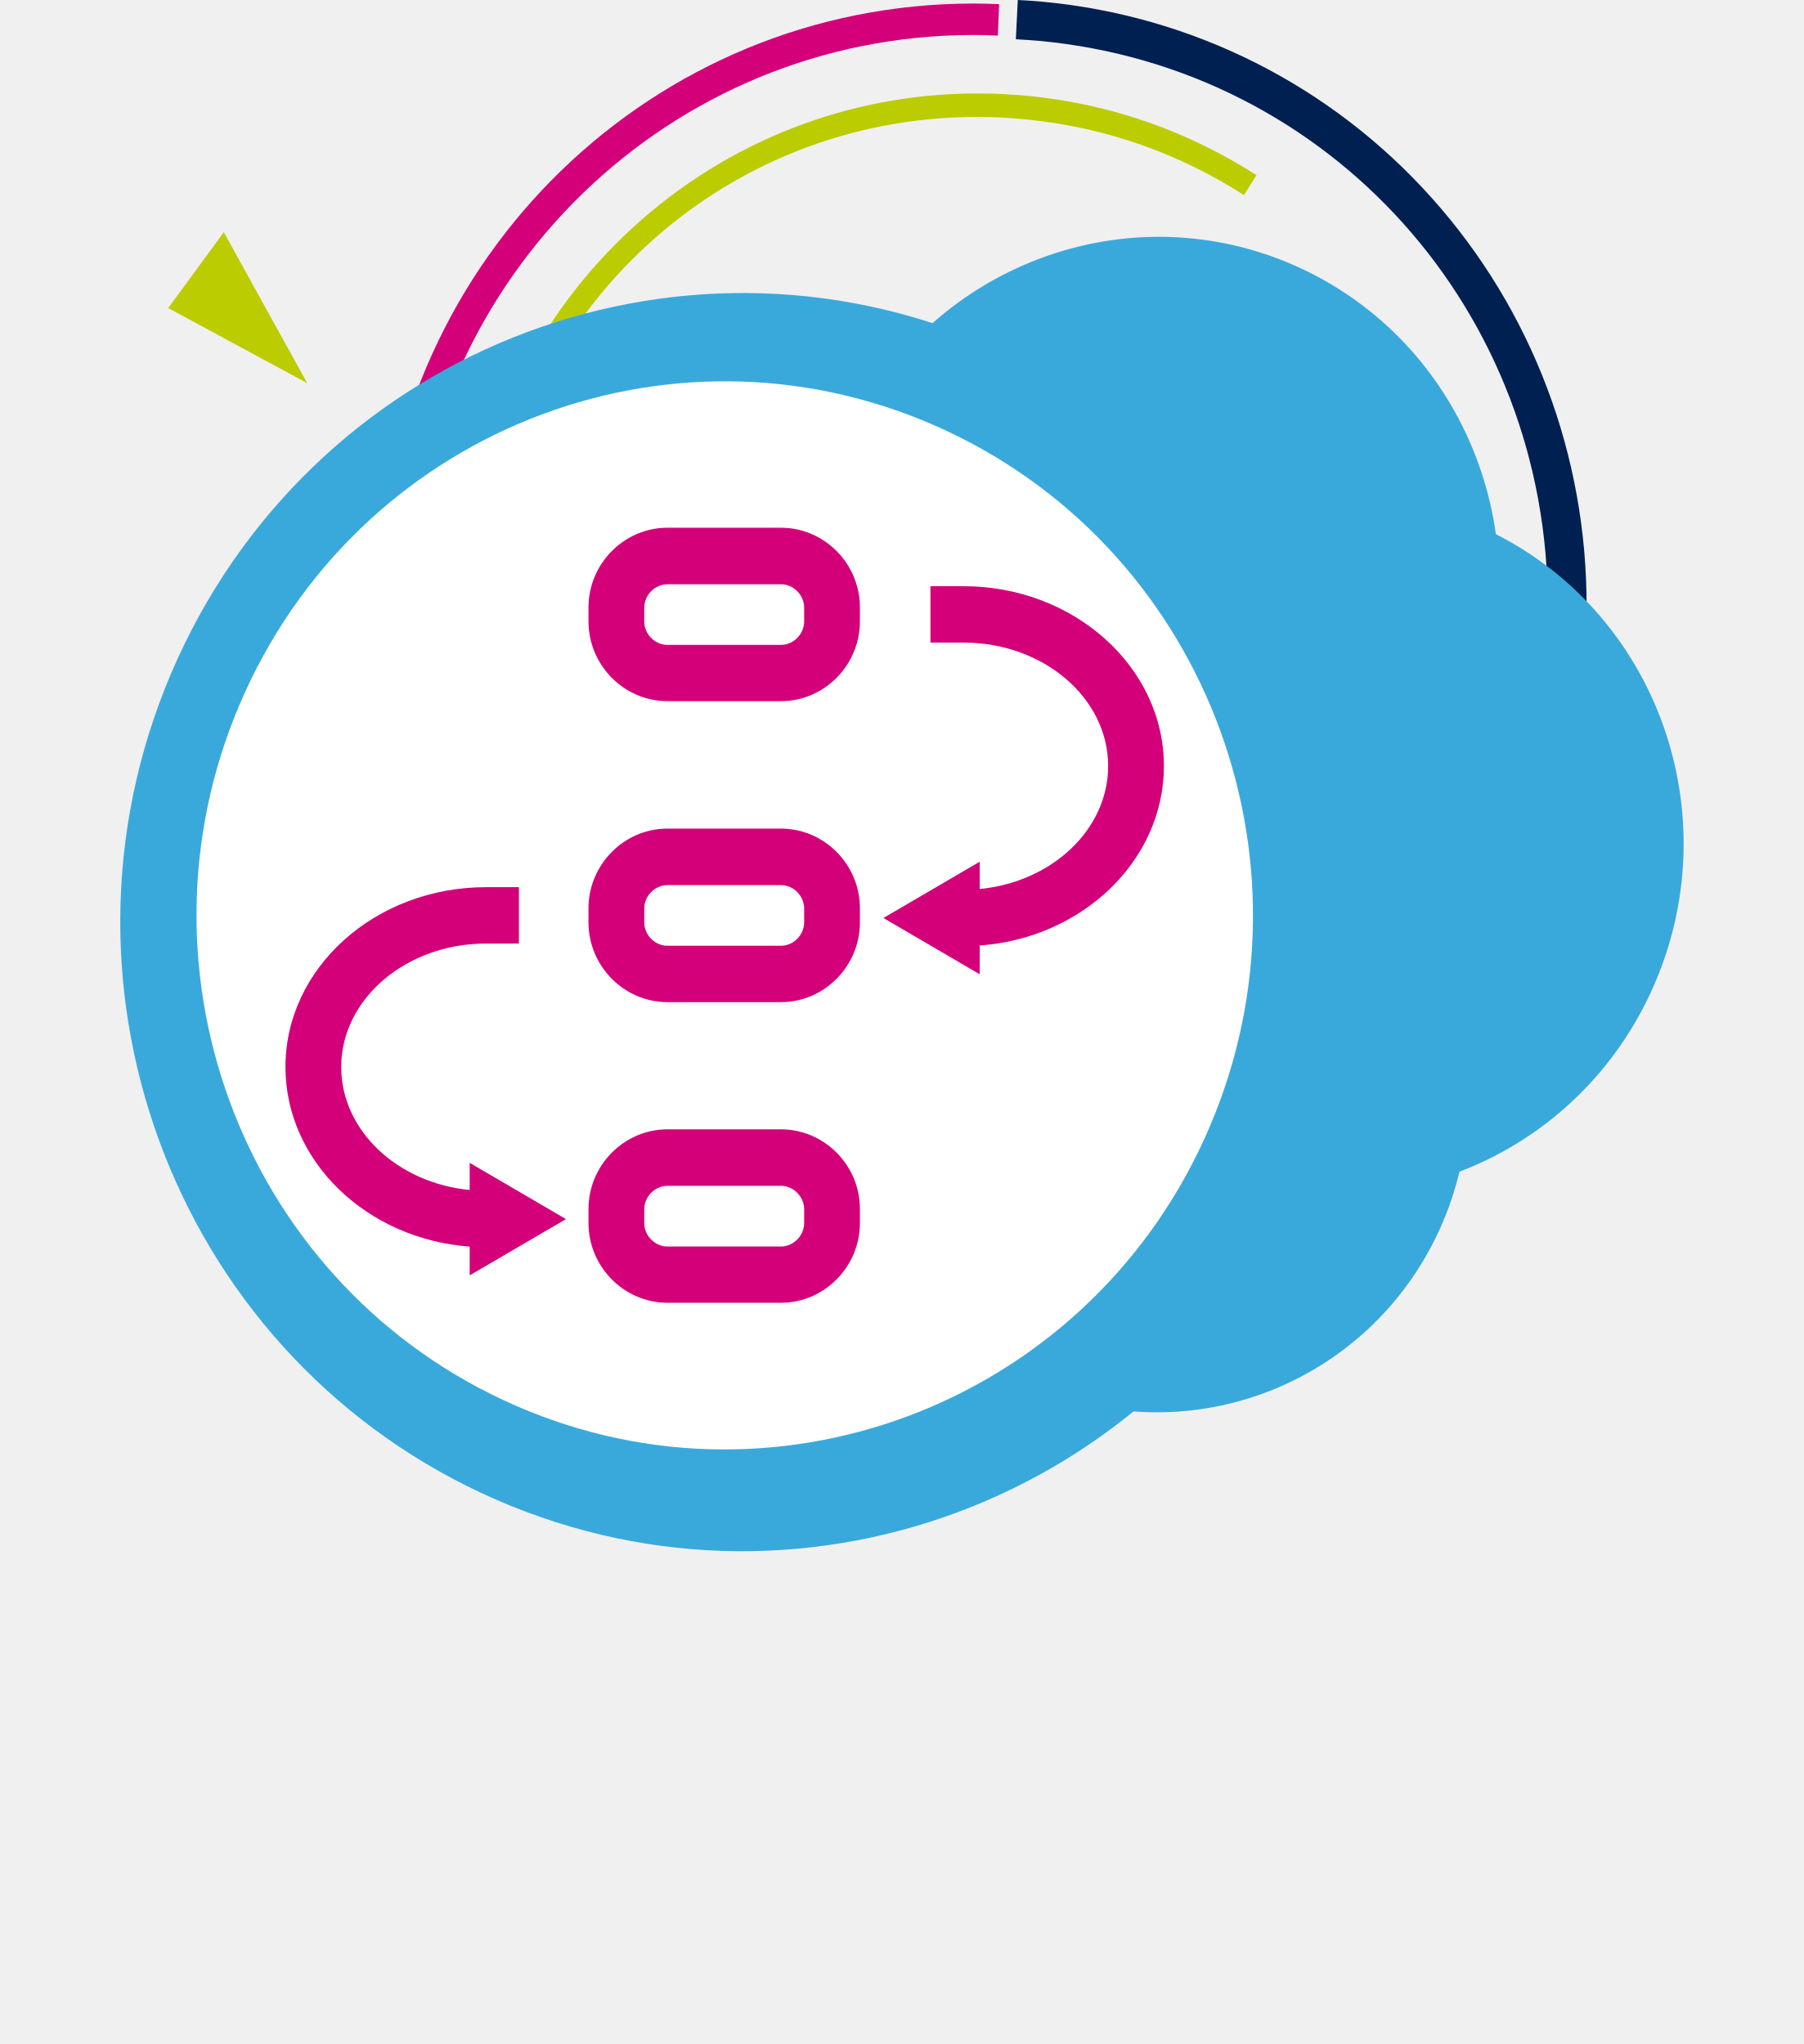
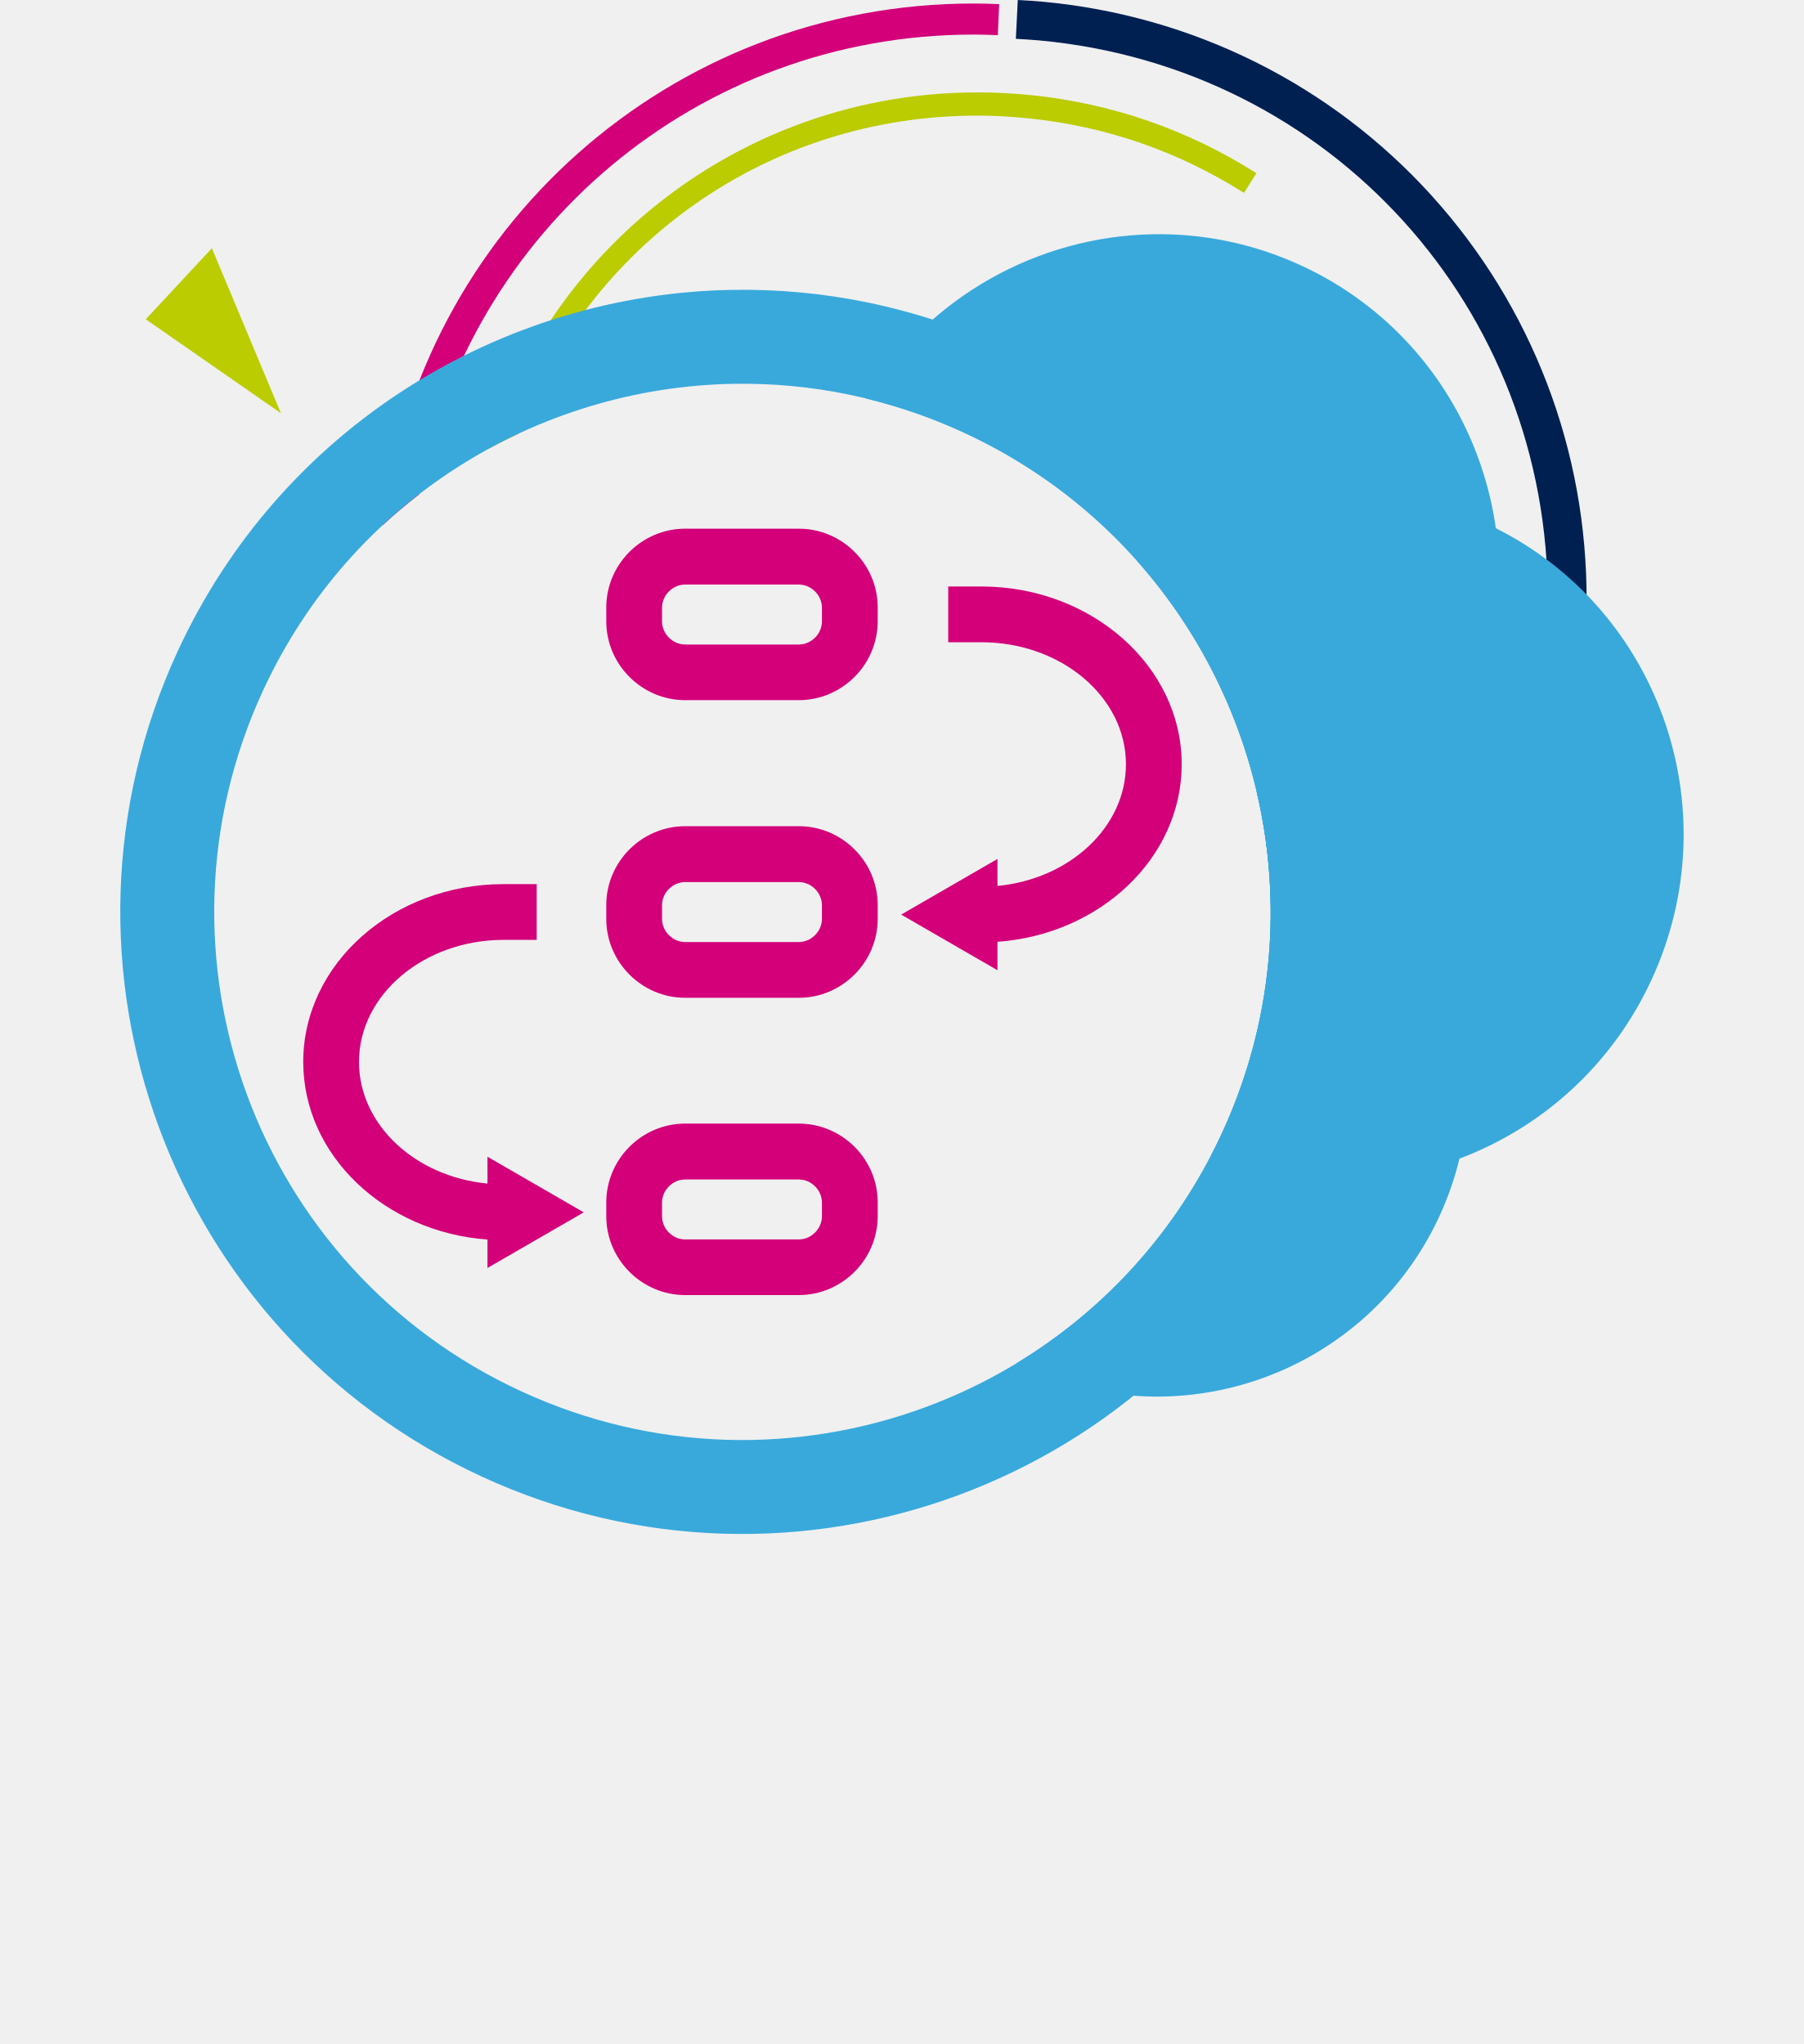
- <svg xmlns="http://www.w3.org/2000/svg" version="1.1" id="Layer_1" x="0px" y="0px" viewBox="0 0 200 226.667" xml:space="preserve" width="150pt" height="170pt">
+ <svg xmlns="http://www.w3.org/2000/svg" height="170pt" width="150pt" xml:space="preserve" viewBox="0 0 200 226.667" y="0px" x="0px" id="Layer_1" version="1.1">
  <defs id="defs100">
-     <clipPath clipPathUnits="userSpaceOnUse" id="clipPath67">
-       <path d="M 0,150 V 0 h 150 v 150 z" id="path65-9" />
+     <clipPath id="clipPath67" clipPathUnits="userSpaceOnUse">
+       <path id="path65-9" d="M 0,150 V 0 h 150 v 150 z" />
    </clipPath>
-     <clipPath clipPathUnits="userSpaceOnUse" id="clipPath75">
-       <path d="M 0,150 H 150 V 0 H 0 Z" id="path73-9" />
+     <clipPath id="clipPath75" clipPathUnits="userSpaceOnUse">
+       <path id="path73-9" d="M 0,150 H 150 V 0 H 0 Z" />
    </clipPath>
-     <clipPath clipPathUnits="userSpaceOnUse" id="clipPath81">
-       <path d="M 0,150 H 150 V -2e-5 H 0 Z" id="path79" />
+     <clipPath id="clipPath81" clipPathUnits="userSpaceOnUse">
+       <path id="path79" d="M 0,150 H 150 V -2e-5 H 0 Z" />
    </clipPath>
-     <clipPath clipPathUnits="userSpaceOnUse" id="clipPath91">
-       <path d="M 0,150 V 0 h 150 v 150 z" id="path89-0" />
+     <clipPath id="clipPath91" clipPathUnits="userSpaceOnUse">
+       <path id="path89-0" d="M 0,150 V 0 h 150 v 150 z" />
    </clipPath>
-     <clipPath clipPathUnits="userSpaceOnUse" id="clipPath101">
-       <path d="M 0,150 V 0 h 150 v 150 z" id="path99" />
+     <clipPath id="clipPath101" clipPathUnits="userSpaceOnUse">
+       <path id="path99" d="M 0,150 V 0 h 150 v 150 z" />
    </clipPath>
-     <clipPath clipPathUnits="userSpaceOnUse" id="clipPath111">
-       <path d="M 0,150 V 0 h 150 v 150 z" id="path109" />
+     <clipPath id="clipPath111" clipPathUnits="userSpaceOnUse">
+       <path id="path109" d="M 0,150 V 0 h 150 v 150 z" />
    </clipPath>
-     <clipPath clipPathUnits="userSpaceOnUse" id="clipPath121">
-       <path d="M 0,150 V 0 h 150 v 150 z" id="path119" />
+     <clipPath id="clipPath121" clipPathUnits="userSpaceOnUse">
+       <path id="path119" d="M 0,150 V 0 h 150 v 150 z" />
    </clipPath>
-     <clipPath clipPathUnits="userSpaceOnUse" id="clipPath131">
-       <path d="M 0,150 V 0 h 150 v 150 z" id="path129" />
+     <clipPath id="clipPath131" clipPathUnits="userSpaceOnUse">
+       <path id="path129" d="M 0,150 V 0 h 150 v 150 z" />
    </clipPath>
-     <clipPath clipPathUnits="userSpaceOnUse" id="clipPath141">
-       <path d="M 0,150 V 0 h 150 v 150 z" id="path139" />
+     <clipPath id="clipPath141" clipPathUnits="userSpaceOnUse">
+       <path id="path139" d="M 0,150 V 0 h 150 v 150 z" />
    </clipPath>
-     <clipPath clipPathUnits="userSpaceOnUse" id="clipPath151">
-       <path d="M 0,150 V 0 h 150 v 150 z" id="path149" />
+     <clipPath id="clipPath151" clipPathUnits="userSpaceOnUse">
+       <path id="path149" d="M 0,150 V 0 h 150 v 150 z" />
    </clipPath>
-     <clipPath clipPathUnits="userSpaceOnUse" id="clipPath161">
-       <path d="M 0,150 V 0 h 150 v 150 z" id="path159" />
+     <clipPath id="clipPath161" clipPathUnits="userSpaceOnUse">
+       <path id="path159" d="M 0,150 V 0 h 150 v 150 z" />
    </clipPath>
-     <clipPath clipPathUnits="userSpaceOnUse" id="clipPath171">
-       <path d="M 0,150 V 0 h 150 v 150 z" id="path169" />
+     <clipPath id="clipPath171" clipPathUnits="userSpaceOnUse">
+       <path id="path169" d="M 0,150 V 0 h 150 v 150 z" />
    </clipPath>
-     <clipPath clipPathUnits="userSpaceOnUse" id="clipPath181">
-       <path d="M 0,150 V 0 h 150 v 150 z" id="path179" />
+     <clipPath id="clipPath181" clipPathUnits="userSpaceOnUse">
+       <path id="path179" d="M 0,150 V 0 h 150 v 150 z" />
    </clipPath>
-     <clipPath clipPathUnits="userSpaceOnUse" id="clipPath191">
-       <path d="M 0,150 V 0 h 150 v 150 z" id="path189" />
+     <clipPath id="clipPath191" clipPathUnits="userSpaceOnUse">
+       <path id="path189" d="M 0,150 V 0 h 150 v 150 z" />
    </clipPath>
-     <clipPath clipPathUnits="userSpaceOnUse" id="clipPath201">
-       <path d="M 0,150 V 0 h 150 v 150 z" id="path199" />
+     <clipPath id="clipPath201" clipPathUnits="userSpaceOnUse">
+       <path id="path199" d="M 0,150 V 0 h 150 v 150 z" />
    </clipPath>
-     <clipPath clipPathUnits="userSpaceOnUse" id="clipPath211">
-       <path d="M 0,150 V 0 h 150 v 150 z" id="path209" />
+     <clipPath id="clipPath211" clipPathUnits="userSpaceOnUse">
+       <path id="path209" d="M 0,150 V 0 h 150 v 150 z" />
    </clipPath>
-     <clipPath clipPathUnits="userSpaceOnUse" id="clipPath221">
-       <path d="M 0,150 V 0 h 150 v 150 z" id="path219" />
+     <clipPath id="clipPath221" clipPathUnits="userSpaceOnUse">
+       <path id="path219" d="M 0,150 V 0 h 150 v 150 z" />
    </clipPath>
-     <clipPath clipPathUnits="userSpaceOnUse" id="clipPath231">
-       <path d="M 0,150 V 0 h 150 v 150 z" id="path229" />
+     <clipPath id="clipPath231" clipPathUnits="userSpaceOnUse">
+       <path id="path229" d="M 0,150 V 0 h 150 v 150 z" />
    </clipPath>
-     <clipPath clipPathUnits="userSpaceOnUse" id="clipPath241">
-       <path d="M 0,150 V 0 h 150 v 150 z" id="path239" />
+     <clipPath id="clipPath241" clipPathUnits="userSpaceOnUse">
+       <path id="path239" d="M 0,150 V 0 h 150 v 150 z" />
    </clipPath>
-     <clipPath clipPathUnits="userSpaceOnUse" id="clipPath249">
-       <path d="M 0,150 V 0 h 150 v 150 z" id="path247" />
+     <clipPath id="clipPath249" clipPathUnits="userSpaceOnUse">
+       <path id="path247" d="M 0,150 V 0 h 150 v 150 z" />
    </clipPath>
-     <clipPath clipPathUnits="userSpaceOnUse" id="clipPath257">
-       <path d="M 0,150 V 0 h 150 v 150 z" id="path255" />
+     <clipPath id="clipPath257" clipPathUnits="userSpaceOnUse">
+       <path id="path255" d="M 0,150 V 0 h 150 v 150 z" />
    </clipPath>
-     <clipPath clipPathUnits="userSpaceOnUse" id="clipPath265">
-       <path d="M 0,150 V 0 h 150 v 150 z" id="path263" />
+     <clipPath id="clipPath265" clipPathUnits="userSpaceOnUse">
+       <path id="path263" d="M 0,150 V 0 h 150 v 150 z" />
    </clipPath>
-     <clipPath clipPathUnits="userSpaceOnUse" id="clipPath273">
-       <path d="M 0,150 V 0 h 150 v 150 z" id="path271" />
+     <clipPath id="clipPath273" clipPathUnits="userSpaceOnUse">
+       <path id="path271" d="M 0,150 V 0 h 150 v 150 z" />
    </clipPath>
-     <clipPath clipPathUnits="userSpaceOnUse" id="clipPath281">
-       <path d="M 0,150 V 0 h 150 v 150 z" id="path279" />
+     <clipPath id="clipPath281" clipPathUnits="userSpaceOnUse">
+       <path id="path279" d="M 0,150 V 0 h 150 v 150 z" />
    </clipPath>
  </defs>
-   <style type="text/css" id="style33">
+   <style id="style33" type="text/css">
	.st0{fill:#BBCC00;}
	.st1{fill:#D4007A;}
	.st2{fill:#002052;}
	.st3{fill:#39A9DC;}
	.st4{fill:#FFFFFF;}
</style>
-   <g id="g95" transform="matrix(1.009046,0,0,1.020391,24.32429,30.77247)">
-     <g id="g672" transform="translate(-35.60172,-8.820149)">
-       <g transform="matrix(1.197345,0.434082,-0.4438981,1.197345,63.64167,-82.33425)" id="g37">
-         <polygon style="fill:#bbcc00" id="polygon35" points="1,78.54 3.25,70.84 14.47,80.47 " class="st0" />
-       </g>
-       <g transform="matrix(1.329146,0,0,1.329146,-1.546815,-36.74217)" id="g639">
-         <g id="g51">
-           <g id="g41">
-             <path class="st1" d="M 46.45,83.83 C 42.58,76.19 40.73,67.63 41.1,59.06 42.24,32.59 63.84,11.88 90.28,11.88 c 0.04,0 0.07,0 0.11,0 0.6,0 1.24,0.02 2.02,0.05 L 92.3,14.5 c -0.73,-0.03 -1.34,-0.05 -1.91,-0.05 -0.03,0 -0.07,0 -0.1,0 -25.06,0 -45.53,19.62 -46.61,44.71 -0.35,8.12 1.4,16.25 5.08,23.49 z" id="path39" style="fill:#d4007a" />
+   <g style="display:inline" id="layer1">
+     <g style="display:inline" transform="translate(-31.73336,-34.52001)" id="g4547">
+       <g id="g4523" transform="translate(1.465,0.5521588)" />
+       <g transform="matrix(1.341176,0,0,1.341176,-130.4006,-43.72878)" id="g1951">
+         <g id="g4489" transform="rotate(26.65979,53.88467,360.0623)">
+           <path id="polygon4487" d="M 3.25,70.84 14.47,80.47 1,78.54 Z" style="fill:#bbcc00" />
+         </g>
+         <g id="g4503" transform="translate(111.0765,46.7534)">
+           <g style="fill:#d4007a;fill-opacity:1" id="g4493">
+             <path style="fill:#d4007a;fill-opacity:1" id="path4491" d="m 90.279,11.881 c -25.078,0 -45.789,18.635 -48.83,43.141 0.962,-0.895 1.964,-1.738 2.996,-2.537 C 48.514,30.676 67.501,14.449 90.289,14.449 h 0.102 c 0.57,0 1.18,0.021 1.91,0.051 l 0.109,-2.57 c -0.78,-0.03 -1.42,-0.049 -2.02,-0.049 z" />
          </g>
-           <g id="g45">
-             <path class="st2" d="m 133.06,88.3 -2.72,-1.72 c 3.96,-6.25 6.37,-13.13 7.15,-20.45 0.09,-0.83 0.15,-1.64 0.2,-2.42 0.04,-0.79 0.07,-1.61 0.07,-2.43 C 137.87,37.06 119.79,17.13 95.7,14.93 95.13,14.88 94.5,14.84 93.79,14.8 l 0.16,-3.21 c 0.75,0.04 1.42,0.08 2.04,0.14 12.4,1.14 23.82,6.82 32.15,16.01 8.33,9.19 12.89,21.11 12.83,33.57 -0.01,0.88 -0.03,1.75 -0.08,2.59 -0.04,0.83 -0.11,1.7 -0.21,2.59 -0.82,7.8 -3.39,15.14 -7.62,21.81 z" id="path43" style="fill:#002052" />
+           <g id="g4497">
+             <path id="path4495" d="m 133.06,88.3 -2.72,-1.72 c 3.96,-6.25 6.37,-13.13 7.15,-20.45 0.09,-0.83 0.15,-1.64 0.2,-2.42 0.04,-0.79 0.07,-1.61 0.07,-2.43 C 137.87,37.06 119.79,17.13 95.7,14.93 95.13,14.88 94.5,14.84 93.79,14.8 l 0.16,-3.21 c 0.75,0.04 1.42,0.08 2.04,0.14 12.4,1.14 23.82,6.82 32.15,16.01 8.33,9.19 12.89,21.11 12.83,33.57 -0.01,0.88 -0.03,1.75 -0.08,2.59 -0.04,0.83 -0.11,1.7 -0.21,2.59 -0.82,7.8 -3.39,15.14 -7.62,21.81 z" class="st2" />
          </g>
-           <g id="g49">
-             <path class="st0" d="m 50.19,59.48 -1.93,-0.11 c 0.03,-0.47 0.07,-1.1 0.13,-1.73 1,-10.56 5.86,-20.29 13.7,-27.41 7.82,-7.1 17.94,-11 28.52,-11 0.03,0 0.06,0 0.09,0 0.74,0 1.48,0.02 2.2,0.06 0.74,0.04 1.49,0.1 2.2,0.17 6.66,0.69 12.91,2.86 18.58,6.45 l -1.03,1.63 c -5.42,-3.43 -11.39,-5.5 -17.75,-6.16 -0.68,-0.07 -1.39,-0.13 -2.11,-0.17 -0.69,-0.04 -1.4,-0.06 -2.11,-0.06 -0.03,0 -0.06,0 -0.09,0 -21.01,0 -38.32,15.74 -40.3,36.66 -0.03,0.61 -0.07,1.21 -0.1,1.67 z" id="path47" style="fill:#bbcc00" />
+           <g id="g4501">
+             <path style="fill:#bbcc00;fill-opacity:1" id="path4499" d="m 90.609,19.23 c -10.58,0 -20.7,3.9 -28.52,11 -5.562,5.051 -9.613,11.419 -11.861,18.461 0.793,-0.433 1.601,-0.838 2.418,-1.221 C 58.385,31.917 73.217,21.15 90.59,21.15 h 0.09 c 0.71,0 1.419,0.021 2.109,0.061 0.72,0.04 1.431,0.1 2.111,0.17 6.36,0.66 12.33,2.728 17.75,6.158 l 1.029,-1.629 c -5.67,-3.59 -11.92,-5.759 -18.58,-6.449 -0.71,-0.07 -1.459,-0.132 -2.199,-0.172 -0.72,-0.04 -1.461,-0.059 -2.201,-0.059 z" />
          </g>
        </g>
-         <g id="g55">
-           <path class="st3" d="M 93.5,85.32 C 79.32,78.79 73.17,61.89 79.76,47.59 86.35,33.29 103.19,27 117.37,33.54 c 14.18,6.54 20.33,23.43 13.74,37.72 -6.58,14.3 -23.43,20.59 -37.61,14.06" id="path53" style="fill:#39a9dc" />
+         <g id="g4507" transform="translate(111.0765,46.7534)">
+           <path style="fill:#39a9dc;fill-opacity:1" id="path4505" d="m 105.062,30.959 c -9.444,0.19 -18.477,5.152 -23.66,13.582 2.723,0.659 5.422,1.583 8.062,2.801 15.718,7.242 25.083,22.648 25.385,38.865 6.936,-2.503 12.921,-7.691 16.26,-14.947 6.59,-14.29 0.44,-31.181 -13.74,-37.721 -3.988,-1.839 -8.185,-2.663 -12.307,-2.58 z" />
        </g>
-         <g id="g59">
-           <path class="st3" d="M 108.74,106.63 C 94.56,100.09 88.41,83.2 95,68.9 c 6.59,-14.3 23.43,-20.59 37.61,-14.05 14.18,6.54 20.33,23.43 13.74,37.73 -6.59,14.3 -23.43,20.59 -37.61,14.05" id="path57" style="fill:#39a9dc" />
+         <g id="g4511" transform="translate(111.0765,46.7534)">
+           <path style="fill:#39a9dc;fill-opacity:1" id="path4509" d="m 120.301,52.27 c -5.944,0.12 -11.727,2.128 -16.49,5.701 11.173,12.573 14.522,31.047 7.025,47.301 -0.292,0.633 -0.6,1.253 -0.918,1.865 13.922,5.676 30.023,-0.651 36.432,-14.557 6.59,-14.3 0.44,-31.19 -13.74,-37.73 -3.988,-1.839 -8.187,-2.663 -12.309,-2.58 z" />
        </g>
-         <g id="g63">
-           <path class="st3" d="M 94.68,124.69 C 81.77,118.74 76.12,103.47 82.06,90.58 88,77.7 103.29,72.08 116.19,78.03 c 12.91,5.95 18.56,21.22 12.62,34.11 -5.94,12.88 -21.22,18.51 -34.13,12.55" id="path61" style="fill:#39a9dc" />
+         <g id="g4515" transform="translate(111.0765,46.7534)">
+           <path style="fill:#39a9dc;fill-opacity:1" id="path4513" d="m 113.688,77.031 c 2.15,9.146 1.388,19.047 -2.852,28.24 -3.782,8.197 -9.785,14.666 -16.963,19.021 0.267,0.134 0.533,0.27 0.807,0.396 12.91,5.96 28.191,0.331 34.131,-12.549 5.94,-12.89 0.289,-28.161 -12.621,-34.111 -0.825,-0.381 -1.66,-0.711 -2.502,-0.998 z" />
        </g>
-         <g id="g67">
-           <path class="st3" d="M 49.66,133.69 C 23.87,121.8 12.6,91.25 24.49,65.46 36.38,39.66 66.93,28.4 92.72,40.28 c 25.79,11.89 37.06,42.44 25.17,68.24 -11.89,25.79 -42.44,37.06 -68.23,25.17" id="path65" style="fill:#39a9dc" />
+         <g style="fill:#39a9dc;fill-opacity:1" id="g4519" transform="translate(111.0765,46.7534)">
+           <path style="fill:#39a9dc;fill-opacity:1" id="path4517" d="m 70.352,35.557 c -19.129,0.328 -37.315,11.361 -45.861,29.904 -11.89,25.79 -0.62,56.339 25.17,68.229 25.79,11.89 56.34,0.62 68.23,-25.17 11.89,-25.8 0.62,-56.35 -25.17,-68.24 -7.253,-3.341 -14.884,-4.851 -22.369,-4.723 z m 0.121,7.768 c 6.355,-0.108 12.833,1.177 18.992,4.018 21.9,10.09 31.471,36.03 21.371,57.93 -10.1,21.89 -36.032,31.461 -57.922,21.361 -21.9,-10.09 -31.469,-36.02 -21.369,-57.92 7.252,-15.741 22.687,-25.113 38.928,-25.389 z" />
        </g>
-         <g id="g71">
-           <path class="st4" d="M 51.45,126.08 C 29.55,115.99 19.98,90.06 30.08,68.16 40.17,46.26 66.1,36.69 88,46.79 c 21.9,10.09 31.47,36.03 21.37,57.93 -10.1,21.89 -36.03,31.46 -57.92,21.36" id="path69" style="fill:#ffffff" />
-         </g>
-         <g id="g93">
-           <g id="g75">
-             <path class="st1" d="m 74.37,54.74 h -9.38 c -3.59,0 -6.53,2.94 -6.53,6.53 v 1.12 c 0,3.59 2.94,6.53 6.53,6.53 h 9.38 c 3.59,0 6.53,-2.94 6.53,-6.53 v -1.12 c 0.01,-3.59 -2.94,-6.53 -6.53,-6.53 z m 1.92,7.66 c 0,1.04 -0.88,1.92 -1.92,1.92 h -9.38 c -1.04,0 -1.92,-0.88 -1.92,-1.92 v -1.12 c 0,-1.04 0.88,-1.92 1.92,-1.92 h 9.38 c 1.04,0 1.92,0.88 1.92,1.92 z" id="path73" style="fill:#d4007a" />
+         <g transform="translate(112.5465,47.31566)" id="g4545">
+           <g id="g4527">
+             <path style="fill:#d4007a" id="path4525" d="m 74.37,54.74 h -9.38 c -3.59,0 -6.53,2.94 -6.53,6.53 v 1.12 c 0,3.59 2.94,6.53 6.53,6.53 h 9.38 c 3.59,0 6.53,-2.94 6.53,-6.53 v -1.12 c 0.01,-3.59 -2.94,-6.53 -6.53,-6.53 z m 1.92,7.66 c 0,1.04 -0.88,1.92 -1.92,1.92 h -9.38 c -1.04,0 -1.92,-0.88 -1.92,-1.92 v -1.12 c 0,-1.04 0.88,-1.92 1.92,-1.92 h 9.38 c 1.04,0 1.92,0.88 1.92,1.92 z" class="st1" />
          </g>
-           <g id="g79">
-             <path class="st1" d="m 74.37,79.34 h -9.38 c -3.59,0 -6.53,2.94 -6.53,6.53 V 87 c 0,3.59 2.94,6.53 6.53,6.53 h 9.38 c 3.59,0 6.53,-2.94 6.53,-6.53 v -1.12 c 0.01,-3.6 -2.94,-6.54 -6.53,-6.54 z M 76.29,87 c 0,1.04 -0.88,1.92 -1.92,1.92 h -9.38 c -1.04,0 -1.92,-0.88 -1.92,-1.92 v -1.12 c 0,-1.04 0.88,-1.92 1.92,-1.92 h 9.38 c 1.04,0 1.92,0.88 1.92,1.92 z" id="path77" style="fill:#d4007a" />
+           <g id="g4531">
+             <path style="fill:#d4007a" id="path4529" d="m 74.37,79.34 h -9.38 c -3.59,0 -6.53,2.94 -6.53,6.53 V 87 c 0,3.59 2.94,6.53 6.53,6.53 h 9.38 c 3.59,0 6.53,-2.94 6.53,-6.53 v -1.12 c 0.01,-3.6 -2.94,-6.54 -6.53,-6.54 z M 76.29,87 c 0,1.04 -0.88,1.92 -1.92,1.92 h -9.38 c -1.04,0 -1.92,-0.88 -1.92,-1.92 v -1.12 c 0,-1.04 0.88,-1.92 1.92,-1.92 h 9.38 c 1.04,0 1.92,0.88 1.92,1.92 z" class="st1" />
          </g>
-           <g id="g83">
-             <path class="st1" d="m 74.37,103.93 h -9.38 c -3.59,0 -6.53,2.94 -6.53,6.53 v 1.12 c 0,3.59 2.94,6.53 6.53,6.53 h 9.38 c 3.59,0 6.53,-2.94 6.53,-6.53 v -1.12 c 0.01,-3.59 -2.94,-6.53 -6.53,-6.53 z m 1.92,7.66 c 0,1.04 -0.88,1.92 -1.92,1.92 h -9.38 c -1.04,0 -1.92,-0.88 -1.92,-1.92 v -1.12 c 0,-1.04 0.88,-1.92 1.92,-1.92 h 9.38 c 1.04,0 1.92,0.88 1.92,1.92 z" id="path81" style="fill:#d4007a" />
+           <g id="g4535">
+             <path style="fill:#d4007a" id="path4533" d="m 74.37,103.93 h -9.38 c -3.59,0 -6.53,2.94 -6.53,6.53 v 1.12 c 0,3.59 2.94,6.53 6.53,6.53 h 9.38 c 3.59,0 6.53,-2.94 6.53,-6.53 v -1.12 c 0.01,-3.59 -2.94,-6.53 -6.53,-6.53 z m 1.92,7.66 c 0,1.04 -0.88,1.92 -1.92,1.92 h -9.38 c -1.04,0 -1.92,-0.88 -1.92,-1.92 v -1.12 c 0,-1.04 0.88,-1.92 1.92,-1.92 h 9.38 c 1.04,0 1.92,0.88 1.92,1.92 z" class="st1" />
          </g>
-           <g id="g87">
-             <path class="st1" d="m 106.03,74.22 c 0,-8.1 -7.44,-14.7 -16.57,-14.7 h -2.73 v 4.61 h 2.73 c 6.6,0 11.96,4.52 11.96,10.09 0,5.2 -4.65,9.49 -10.62,10.06 v -2.23 l -7.96,4.6 7.96,4.6 V 88.9 c 8.51,-0.61 15.23,-6.96 15.23,-14.68 z" id="path85" style="fill:#d4007a" />
+           <g id="g4539">
+             <path style="fill:#d4007a" id="path4537" d="m 106.03,74.22 c 0,-8.1 -7.44,-14.7 -16.57,-14.7 h -2.73 v 4.61 h 2.73 c 6.6,0 11.96,4.52 11.96,10.09 0,5.2 -4.65,9.49 -10.62,10.06 v -2.23 l -7.96,4.6 7.96,4.6 V 88.9 c 8.51,-0.61 15.23,-6.96 15.23,-14.68 z" class="st1" />
          </g>
-           <g id="g91">
-             <path class="st1" d="m 48.64,108.89 c -5.97,-0.57 -10.62,-4.86 -10.62,-10.06 0,-5.56 5.37,-10.09 11.96,-10.09 h 2.73 v -4.61 h -2.73 c -9.14,0 -16.57,6.59 -16.57,14.7 0,7.72 6.72,14.07 15.23,14.69 v 2.35 l 7.96,-4.6 -7.96,-4.6 z" id="path89" style="fill:#d4007a" />
+           <g id="g4543">
+             <path style="fill:#d4007a" id="path4541" d="m 48.64,108.89 c -5.97,-0.57 -10.62,-4.86 -10.62,-10.06 0,-5.56 5.37,-10.09 11.96,-10.09 h 2.73 v -4.61 h -2.73 c -9.14,0 -16.57,6.59 -16.57,14.7 0,7.72 6.72,14.07 15.23,14.69 v 2.35 l 7.96,-4.6 -7.96,-4.6 z" class="st1" />
          </g>
        </g>
      </g>
+       <g id="g4523-1" transform="translate(1.465427,0.552132)" style="fill:#9cd4ed;fill-opacity:1" />
+       <g id="g4523-5" transform="translate(1.465427,0.552132)" />
+       <g id="g4523-2" transform="translate(1.465427,0.552132)" />
+       <g id="g4523-14" transform="translate(1.465427,0.552132)" />
+       <g id="g4523-3" transform="translate(1.465427,0.552132)" />
    </g>
  </g>
</svg>
